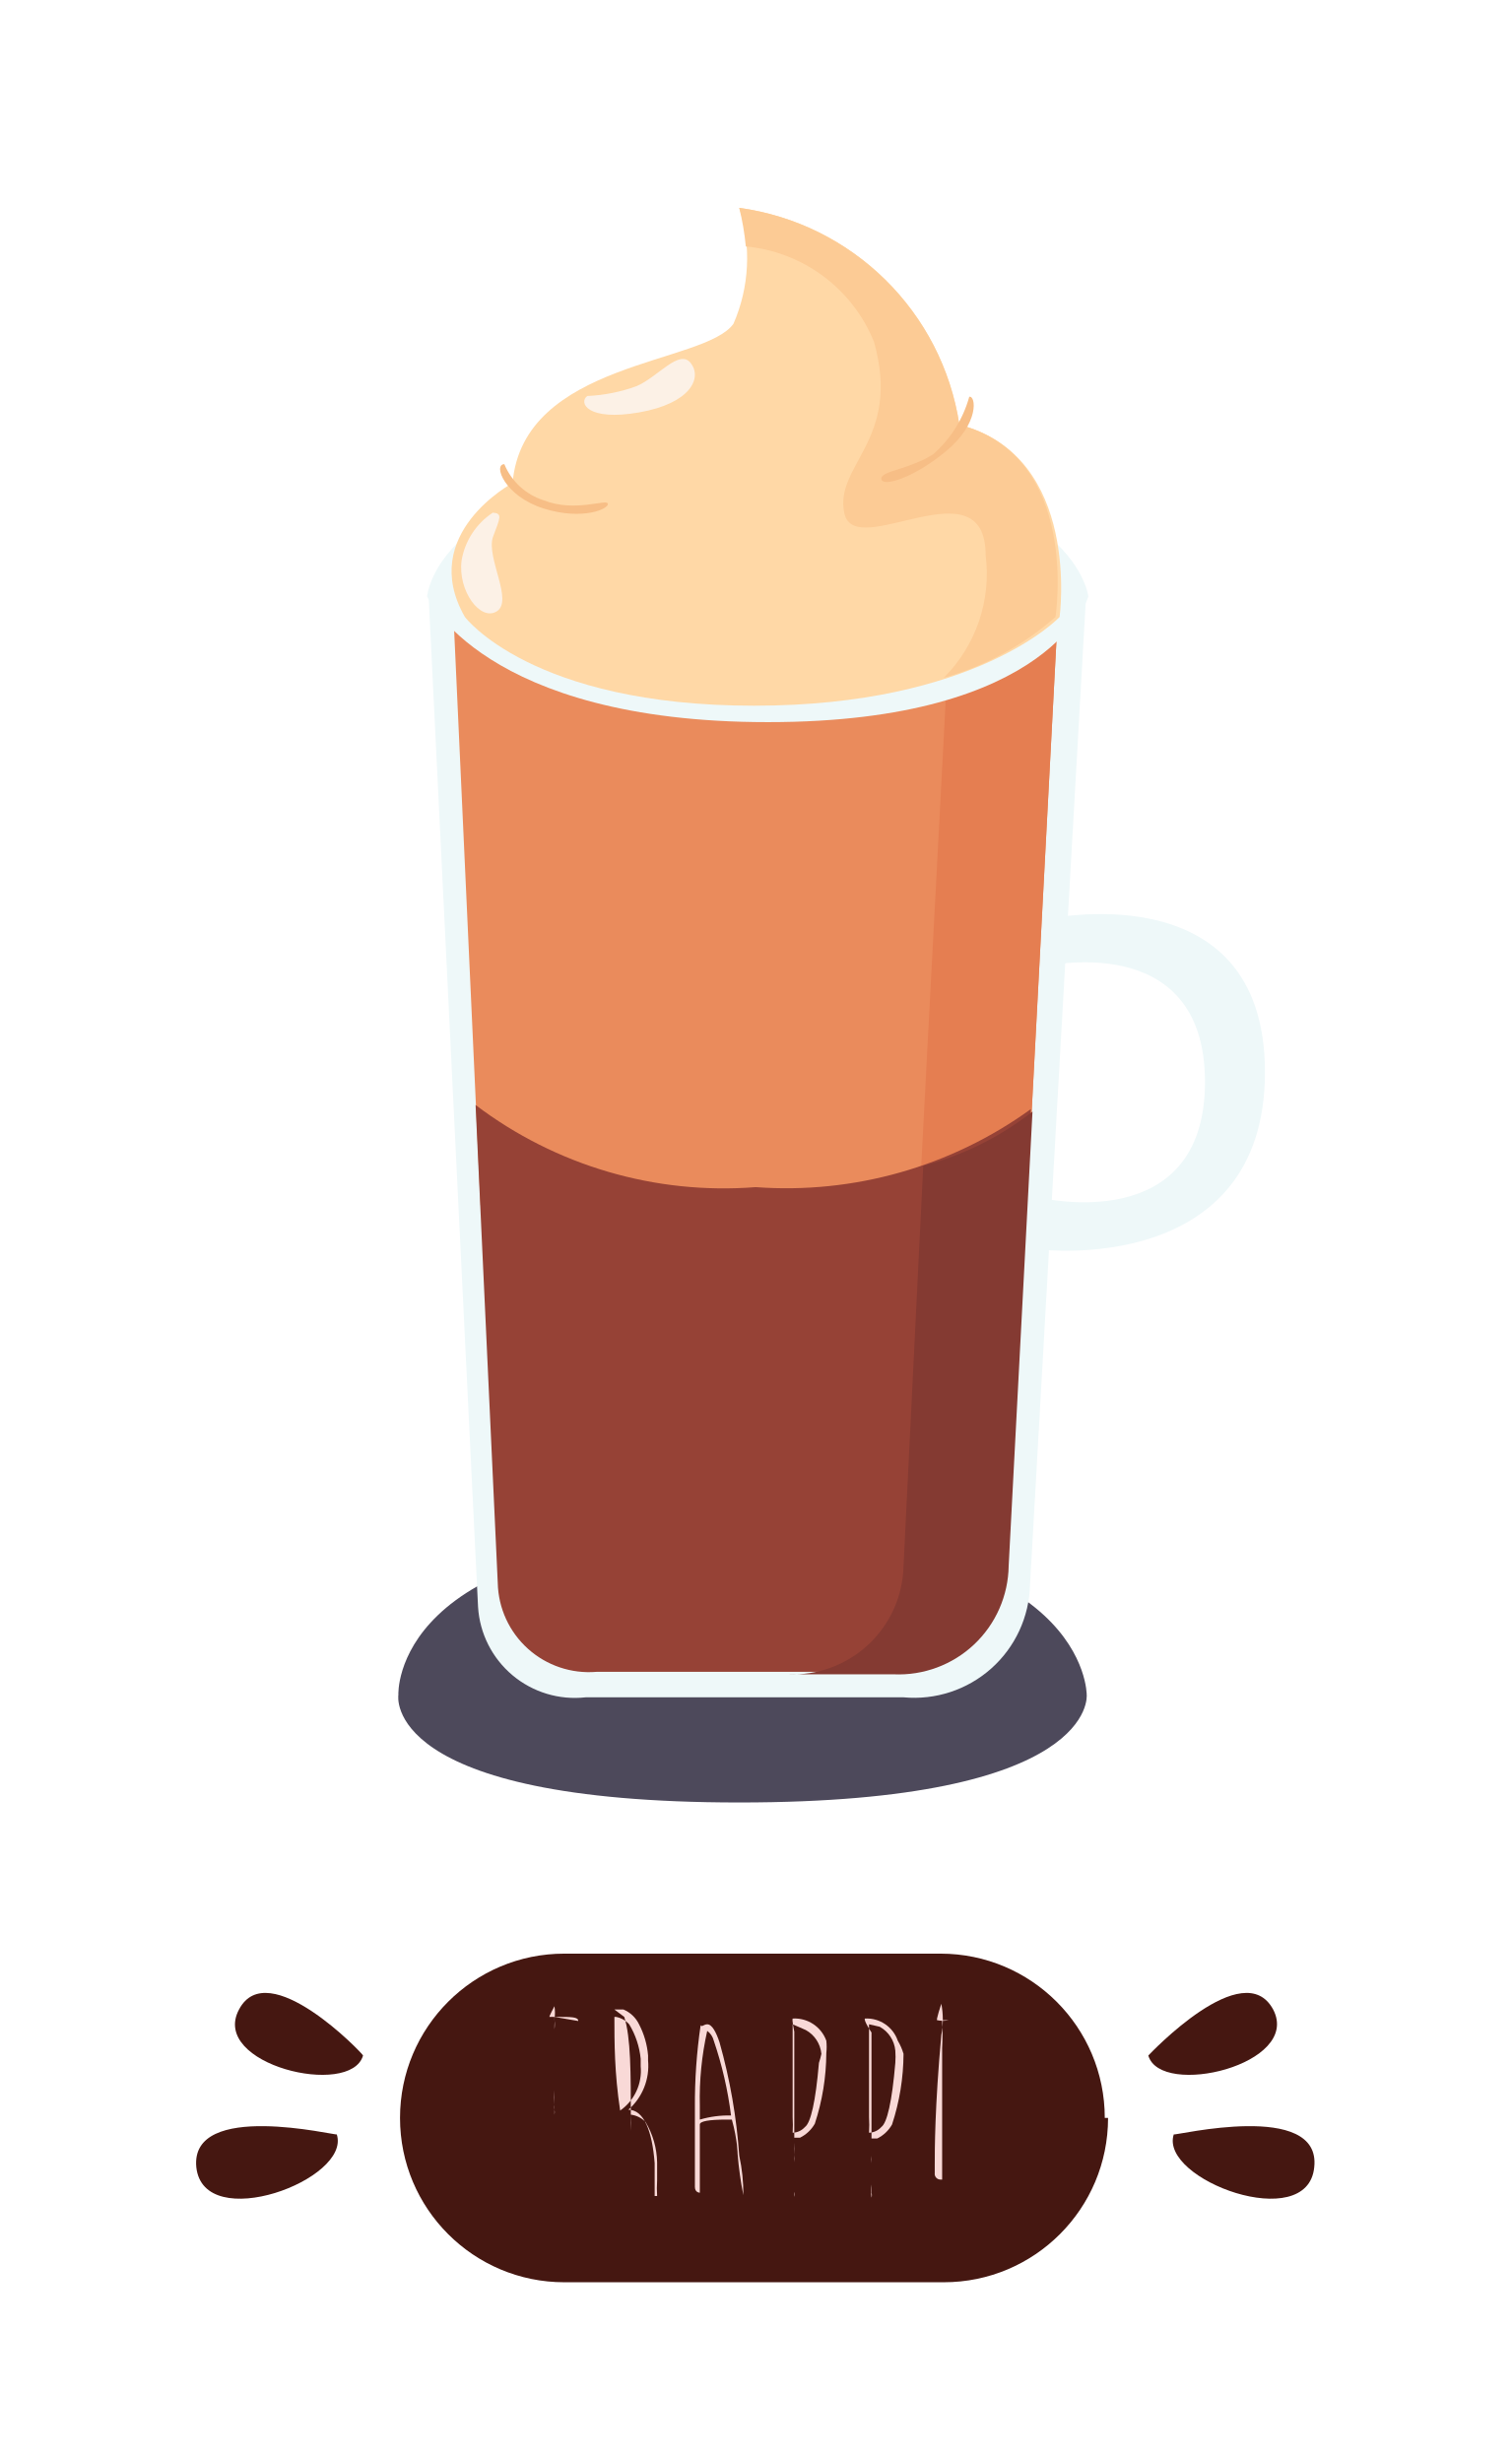
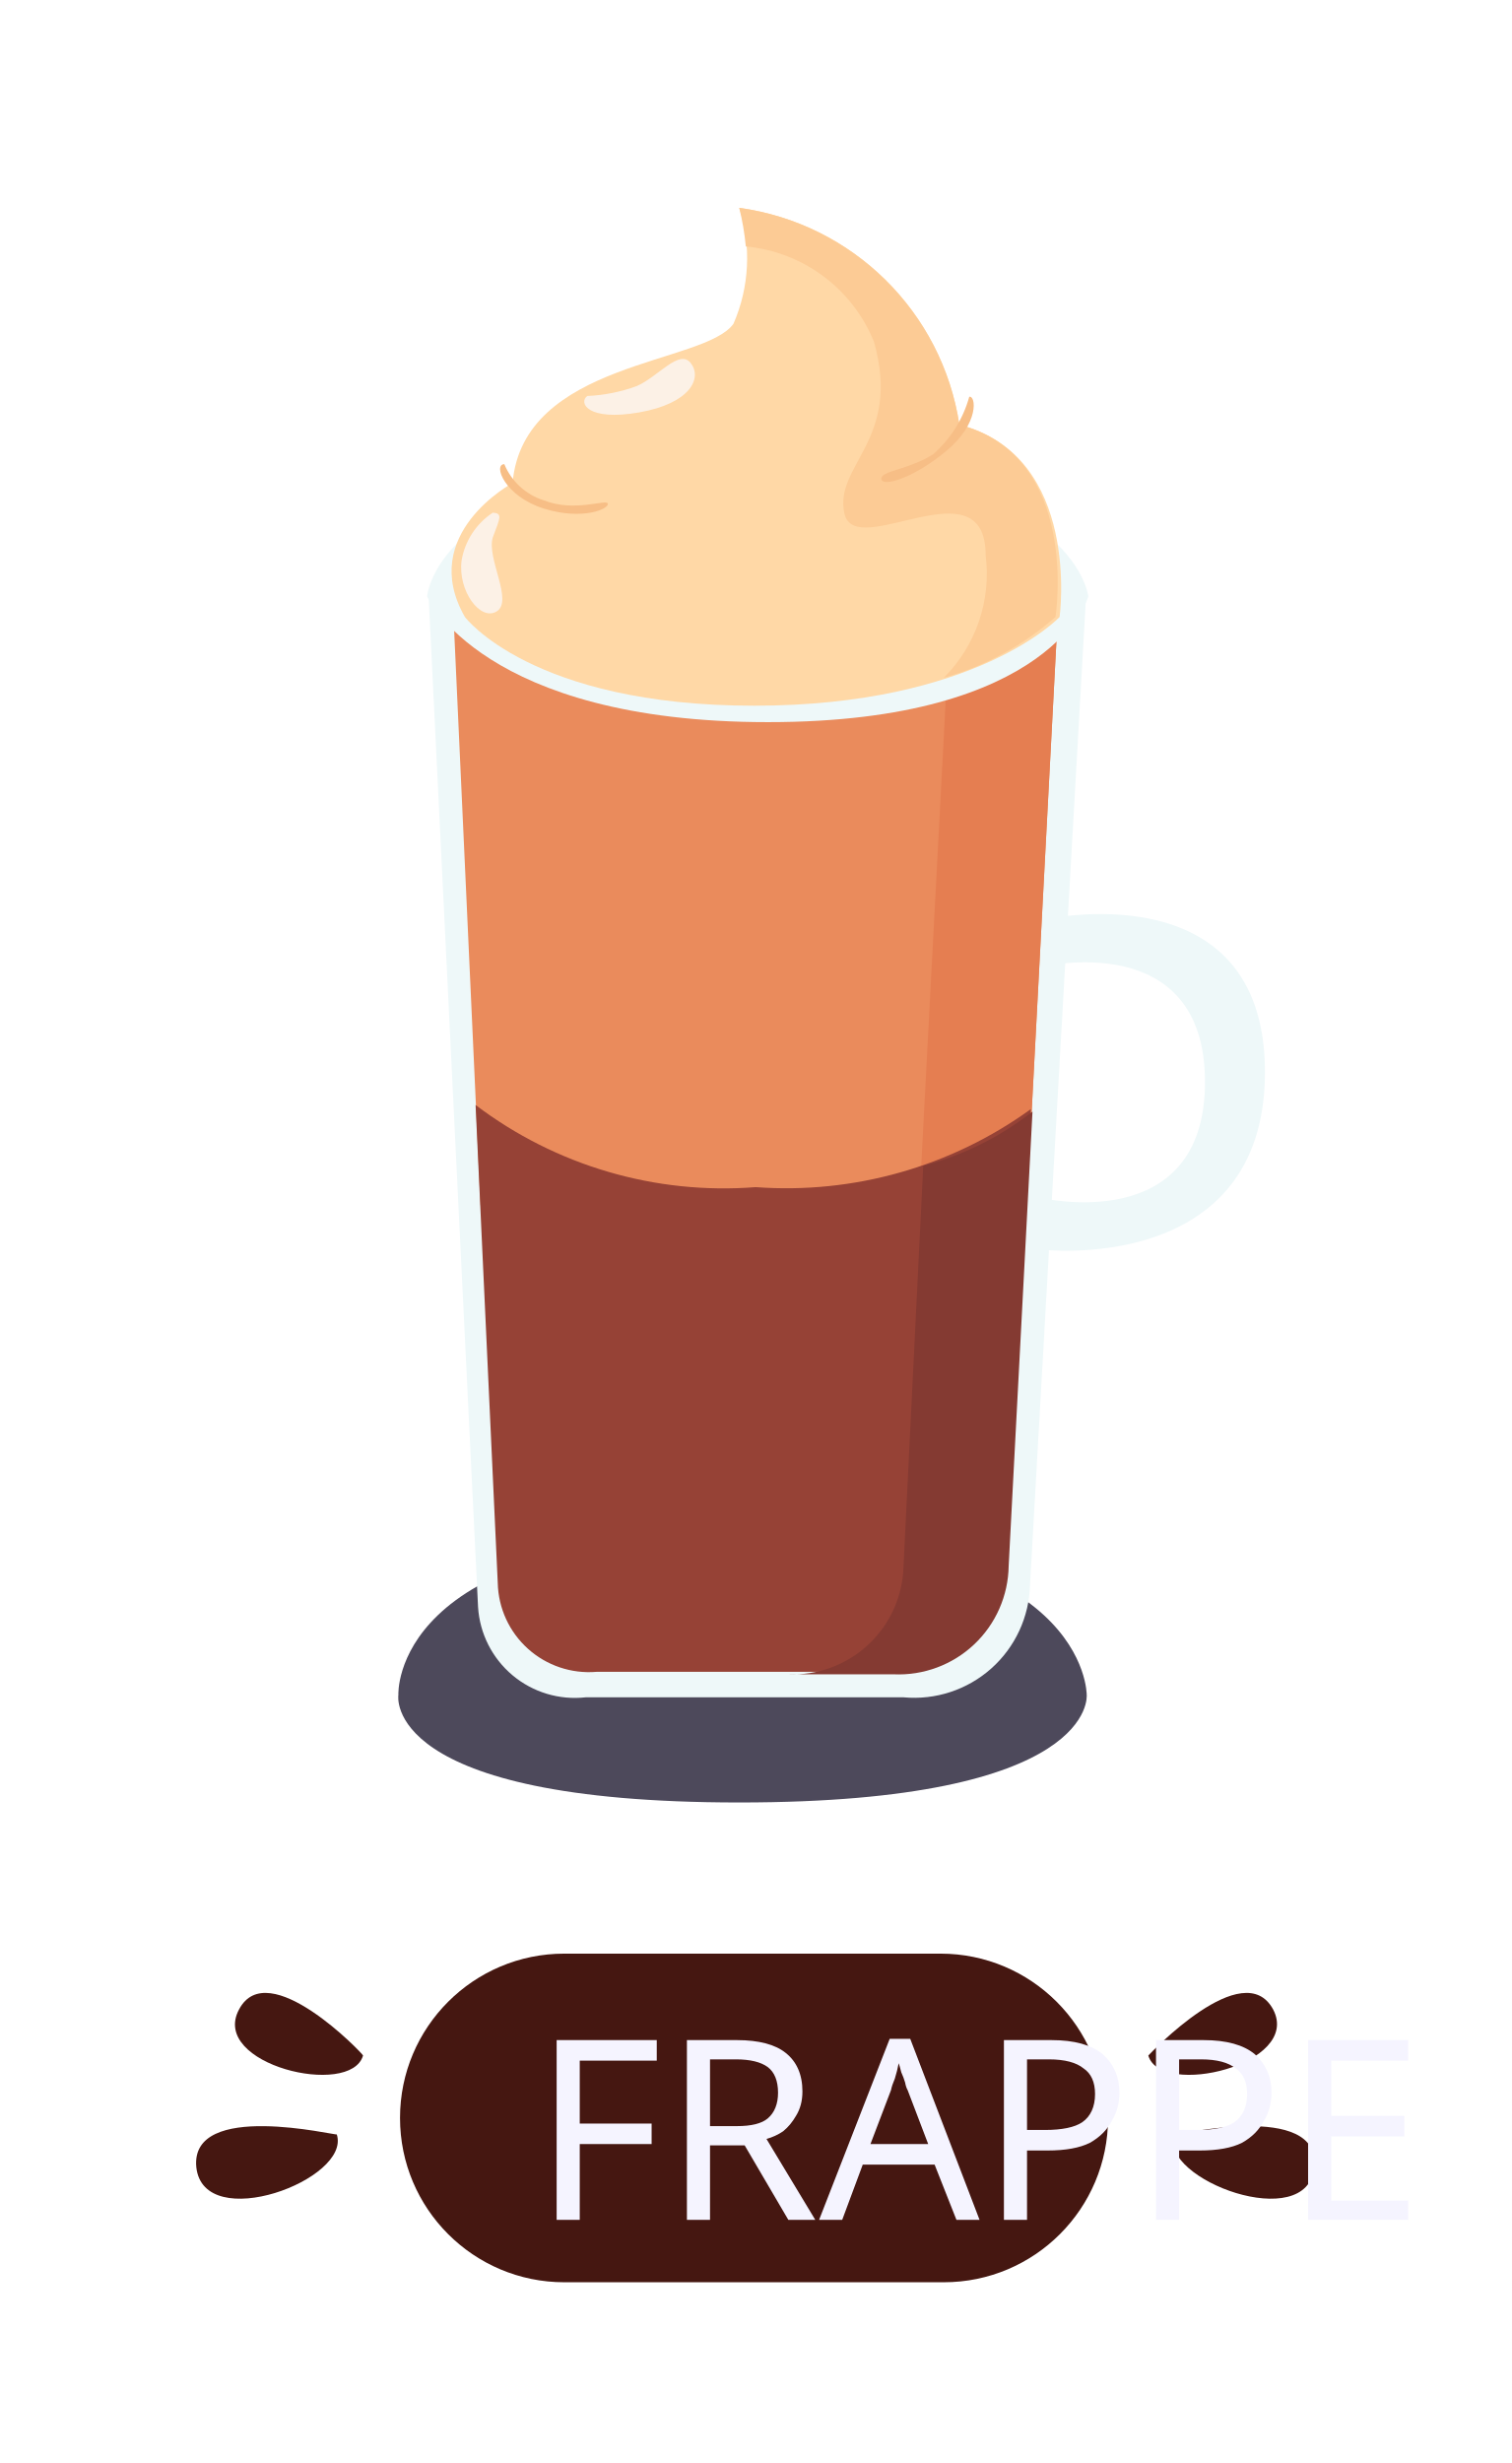
<svg xmlns="http://www.w3.org/2000/svg" viewBox="0 0 18.4 29.98">
  <defs>
-     <style>.cls-1{fill:none;}.cls-2{fill:#4d495b;}.cls-3{fill:#eef8f9;}.cls-4{fill:#ea8b5c;}.cls-5{fill:#e57e51;}.cls-6{fill:#964236;}.cls-7{fill:#843a32;}.cls-8{fill:#ffd8a6;}.cls-9{fill:#fccb95;}.cls-10{fill:#f7be86;}.cls-11{fill:#fcf1e6;}.cls-12{fill:#451711;}.cls-13{fill:#f9d9d7;}</style>
+     <style>.cls-1{fill:none;}.cls-2{fill:#4d495b;}.cls-3{fill:#eef8f9;}.cls-4{fill:#ea8b5c;}.cls-5{fill:#e57e51;}.cls-6{fill:#964236;}.cls-7{fill:#843a32;}.cls-8{fill:#ffd8a6;}.cls-9{fill:#fccb95;}.cls-10{fill:#f7be86;}.cls-11{fill:#fcf1e6;}.cls-12{fill:#451711;}.cls-13{font-size:3.06px;fill:#f5f4ff;font-family:AmaticSC-Regular, Amatic SC;}</style>
  </defs>
  <g id="coffee_types_illustration_pack" data-name="coffee types illustration pack">
    <rect class="cls-1" width="18.4" height="29.98" rx="8" />
    <path class="cls-2" d="M4.85,20.63S4.75,18.69,9,18.69s4.23,1.94,4.23,1.94.14,1.31-4.23,1.31S4.85,20.63,4.85,20.63Z" />
    <path class="cls-3" d="M12.67,11.2v.57s2-.49,2,1.4-2,1.41-2,1.41v.63s2.73.33,2.73-2.16S12.67,11.2,12.67,11.2Z" />
    <path class="cls-3" d="M12.54,19.29l.68-12h-8l.6,12.27a1.18,1.18,0,0,0,1.31,1.1H11A1.41,1.41,0,0,0,12.54,19.29Z" />
    <polygon class="cls-4" points="12.5 14.67 12.89 7.26 5.51 7.26 5.85 14.67 12.5 14.67" />
    <polygon class="cls-5" points="11.58 7.26 11.19 14.67 12.5 14.67 12.89 7.26 11.58 7.26" />
    <path class="cls-3" d="M9.2,5.65c-3.88,0-4,1.61-4,1.61s.68,1.53,4.15,1.53,3.9-1.53,3.9-1.53S13.07,5.65,9.2,5.65Z" />
    <path class="cls-6" d="M9.2,14.45a5,5,0,0,1-3.41-1l.27,5.82a1.11,1.11,0,0,0,1.2,1.08h3.6a1.34,1.34,0,0,0,1.4-1.32l.29-5.53A5.08,5.08,0,0,1,9.2,14.45Z" />
    <path class="cls-7" d="M11.24,14.19,11,19.06a1.35,1.35,0,0,1-1.41,1.32h1.29a1.34,1.34,0,0,0,1.4-1.32l.29-5.53A3.64,3.64,0,0,1,11.24,14.19Z" />
    <path class="cls-8" d="M11.68,5.17A3.14,3.14,0,0,0,9,2.53a2,2,0,0,1-.07,1.41c-.35.5-2.56.45-2.69,1.94,0,0-1.16.62-.58,1.63,0,0,.81,1.08,3.52,1.08s3.72-1.08,3.72-1.08S13.17,5.55,11.68,5.17Z" />
    <path class="cls-9" d="M11.68,5.17A3.15,3.15,0,0,0,9,2.53,3.23,3.23,0,0,1,9.08,3a1.87,1.87,0,0,1,1.56,1.16c.34,1.2-.49,1.5-.36,2.09S12,5.62,12,6.76a1.79,1.79,0,0,1-.51,1.49,3.5,3.5,0,0,0,1.36-.74S13.16,5.55,11.68,5.17Z" />
    <path class="cls-10" d="M6.62,6.09a.77.77,0,0,1-.48-.44c-.14,0,0,.39.48.54s.8,0,.78-.06S7,6.24,6.62,6.09Z" />
    <path class="cls-11" d="M8.41,4.42c-.14-.18-.4.17-.66.28a2,2,0,0,1-.6.12c-.11.08,0,.31.63.2S8.55,4.6,8.41,4.42Z" />
    <path class="cls-11" d="M6,6.54c.09-.24.12-.29,0-.3a.87.87,0,0,0-.38.58c-.05.37.23.75.43.62S5.92,6.79,6,6.54Z" />
    <path class="cls-10" d="M11.8,4.83a1.44,1.44,0,0,1-.44.7c-.3.19-.64.2-.63.3s.38,0,.79-.34S11.88,4.81,11.8,4.83Z" />
    <path class="cls-12" d="M13.49,25.78a2,2,0,0,1-2,2H6.87a2,2,0,0,1-2-2h0a2,2,0,0,1,2-2h4.58a2,2,0,0,1,2,2Z" />
-     <path class="cls-13" d="M6.69,24.55l.09,0c.18,0,.26,0,.26.05s0,0,0,0,0,0,0,0l-.29-.05a.66.66,0,0,1,0,.11v.13c0,.3,0,.56,0,.78v0a.05.05,0,0,0,0,0H7l0,0v0s0,0-.06,0H6.75c0,.38,0,.64,0,.78s0,.11,0,.22l0,0,0,0v-.83a.13.13,0,0,0,0-.06.18.18,0,0,1,0-.06,1.36,1.36,0,0,1,0-.18c0-.43,0-.68,0-.74a.41.41,0,0,0,0-.12.5.5,0,0,0,0-.16S6.68,24.55,6.69,24.55Z" />
-     <path class="cls-13" d="M7.48,24.46h0s0,0,.11,0a.37.37,0,0,1,.19.18,1,1,0,0,1,.11.38v.06a.71.71,0,0,1-.24.6c.19,0,.29.26.32.65v.24s0,.09,0,.16H8l0,0a1.49,1.49,0,0,1,0-.19v-.22a1,1,0,0,0-.14-.49.3.3,0,0,0-.18-.09h0a1.72,1.72,0,0,1,0,.2v.24c0,.21,0,.32,0,.35h0s0,0,0,0l0,0v0c0-.18,0-.3,0-.35V25.8s0,0,0,0h0s0,0,0,0c0-.57,0-1-.08-1.25Zm0,.09c0,.31,0,.68.07,1.14a.59.59,0,0,0,.25-.54v-.09a1,1,0,0,0-.14-.42.29.29,0,0,0-.16-.09Z" />
-     <path class="cls-13" d="M8.61,24.64h0c.06,0,.11.1.15.22A6.8,6.8,0,0,1,9,26.24a2.17,2.17,0,0,1,.05.48s0,0,0,0a4.45,4.45,0,0,1-.07-.5s0-.17-.07-.42H8.85q-.33,0-.33.06v.25l0,.58a.08.08,0,0,1,0,0s0,0,0,0-.06,0-.06-.07c0-.44,0-.71,0-.8v-.17a6.58,6.58,0,0,1,.07-1C8.54,24.68,8.57,24.64,8.61,24.64Zm0,.08a3.76,3.76,0,0,0-.09.91v.17a1.24,1.24,0,0,1,.38-.05h0a4.6,4.6,0,0,0-.21-.91A.21.21,0,0,0,8.61,24.72Z" />
-     <path class="cls-13" d="M9.65,24.57a.41.41,0,0,1,.41.27.68.68,0,0,1,0,.15,2.8,2.8,0,0,1-.14.86.42.42,0,0,1-.18.17s-.07,0-.07,0h0v.21c0,.23,0,.37,0,.4s0,0,0,.05v0a.1.1,0,0,1,0,.06h0l0,0v0h0s0-.09,0-.16h0l0-.26a.34.34,0,0,0,0-.09,1.14,1.14,0,0,1,0-.15s0,0,0,0,0,0,0,0,0-.18,0-.21l0-1.14h0v0S9.64,24.59,9.65,24.57Zm0,.07,0,1.13a1.58,1.58,0,0,1,0,.19h0a.21.21,0,0,0,.15-.07c.07-.05.13-.31.17-.78A1,1,0,0,0,10,25a.37.37,0,0,0-.19-.29Z" />
-     <path class="cls-13" d="M10.53,24.57a.4.4,0,0,1,.4.27A.68.68,0,0,1,11,25a2.8,2.8,0,0,1-.14.86.42.42,0,0,1-.18.17c-.05,0-.07,0-.07,0h0v.21c0,.23,0,.37,0,.4s0,0,0,.05v0a.1.1,0,0,1,0,.06h0l0,0v0a0,0,0,0,1,0,0,.63.63,0,0,1,0-.16h0l0-.26a.34.34,0,0,0,0-.09c0-.08,0-.13,0-.15s0,0,0,0,0,0,0,0,0-.18,0-.21l0-1.14h0v0S10.51,24.59,10.53,24.57Zm.05.07,0,1.13a1.58,1.58,0,0,1,0,.19h0a.21.21,0,0,0,.15-.07c.07-.05.13-.31.17-.78a1,1,0,0,0,0-.15.37.37,0,0,0-.19-.29Z" />
-     <path class="cls-13" d="M11.41,24.59a.32.32,0,0,0,.14,0h.17l0,0v0l0,0h-.25a3.13,3.13,0,0,1,0,.34c0,.37,0,.58,0,.65l.26,0,0,0h0s0,0,0,0l-.26,0c0,.41,0,.69,0,.84v.11a0,0,0,0,0,0,0h0l.24,0h0l0,0h0l0,0h-.06l-.2,0h0a.07.07,0,0,1-.07-.08v-.1c0-.18,0-.7.08-1.58v0a1,1,0,0,0,0-.38S11.39,24.6,11.41,24.59Z" />
    <path class="cls-12" d="M2.91,24.46c-.36.67,1.36,1.08,1.51.56C4.42,25,3.26,23.79,2.91,24.46Z" />
    <path class="cls-12" d="M2.39,26.38c.09.82,1.89.15,1.71-.4C4.1,26,2.31,25.56,2.39,26.38Z" />
    <path class="cls-12" d="M15.5,24.46c.35.67-1.37,1.08-1.52.56C14,25,15.14,23.79,15.5,24.46Z" />
    <path class="cls-12" d="M16,26.38c-.08.82-1.89.15-1.71-.4C14.3,26,16.09,25.56,16,26.38Z" />
+     <text class="cls-13" transform="translate(6.48 27.02)">FRAPPE</text>
  </g>
</svg>
